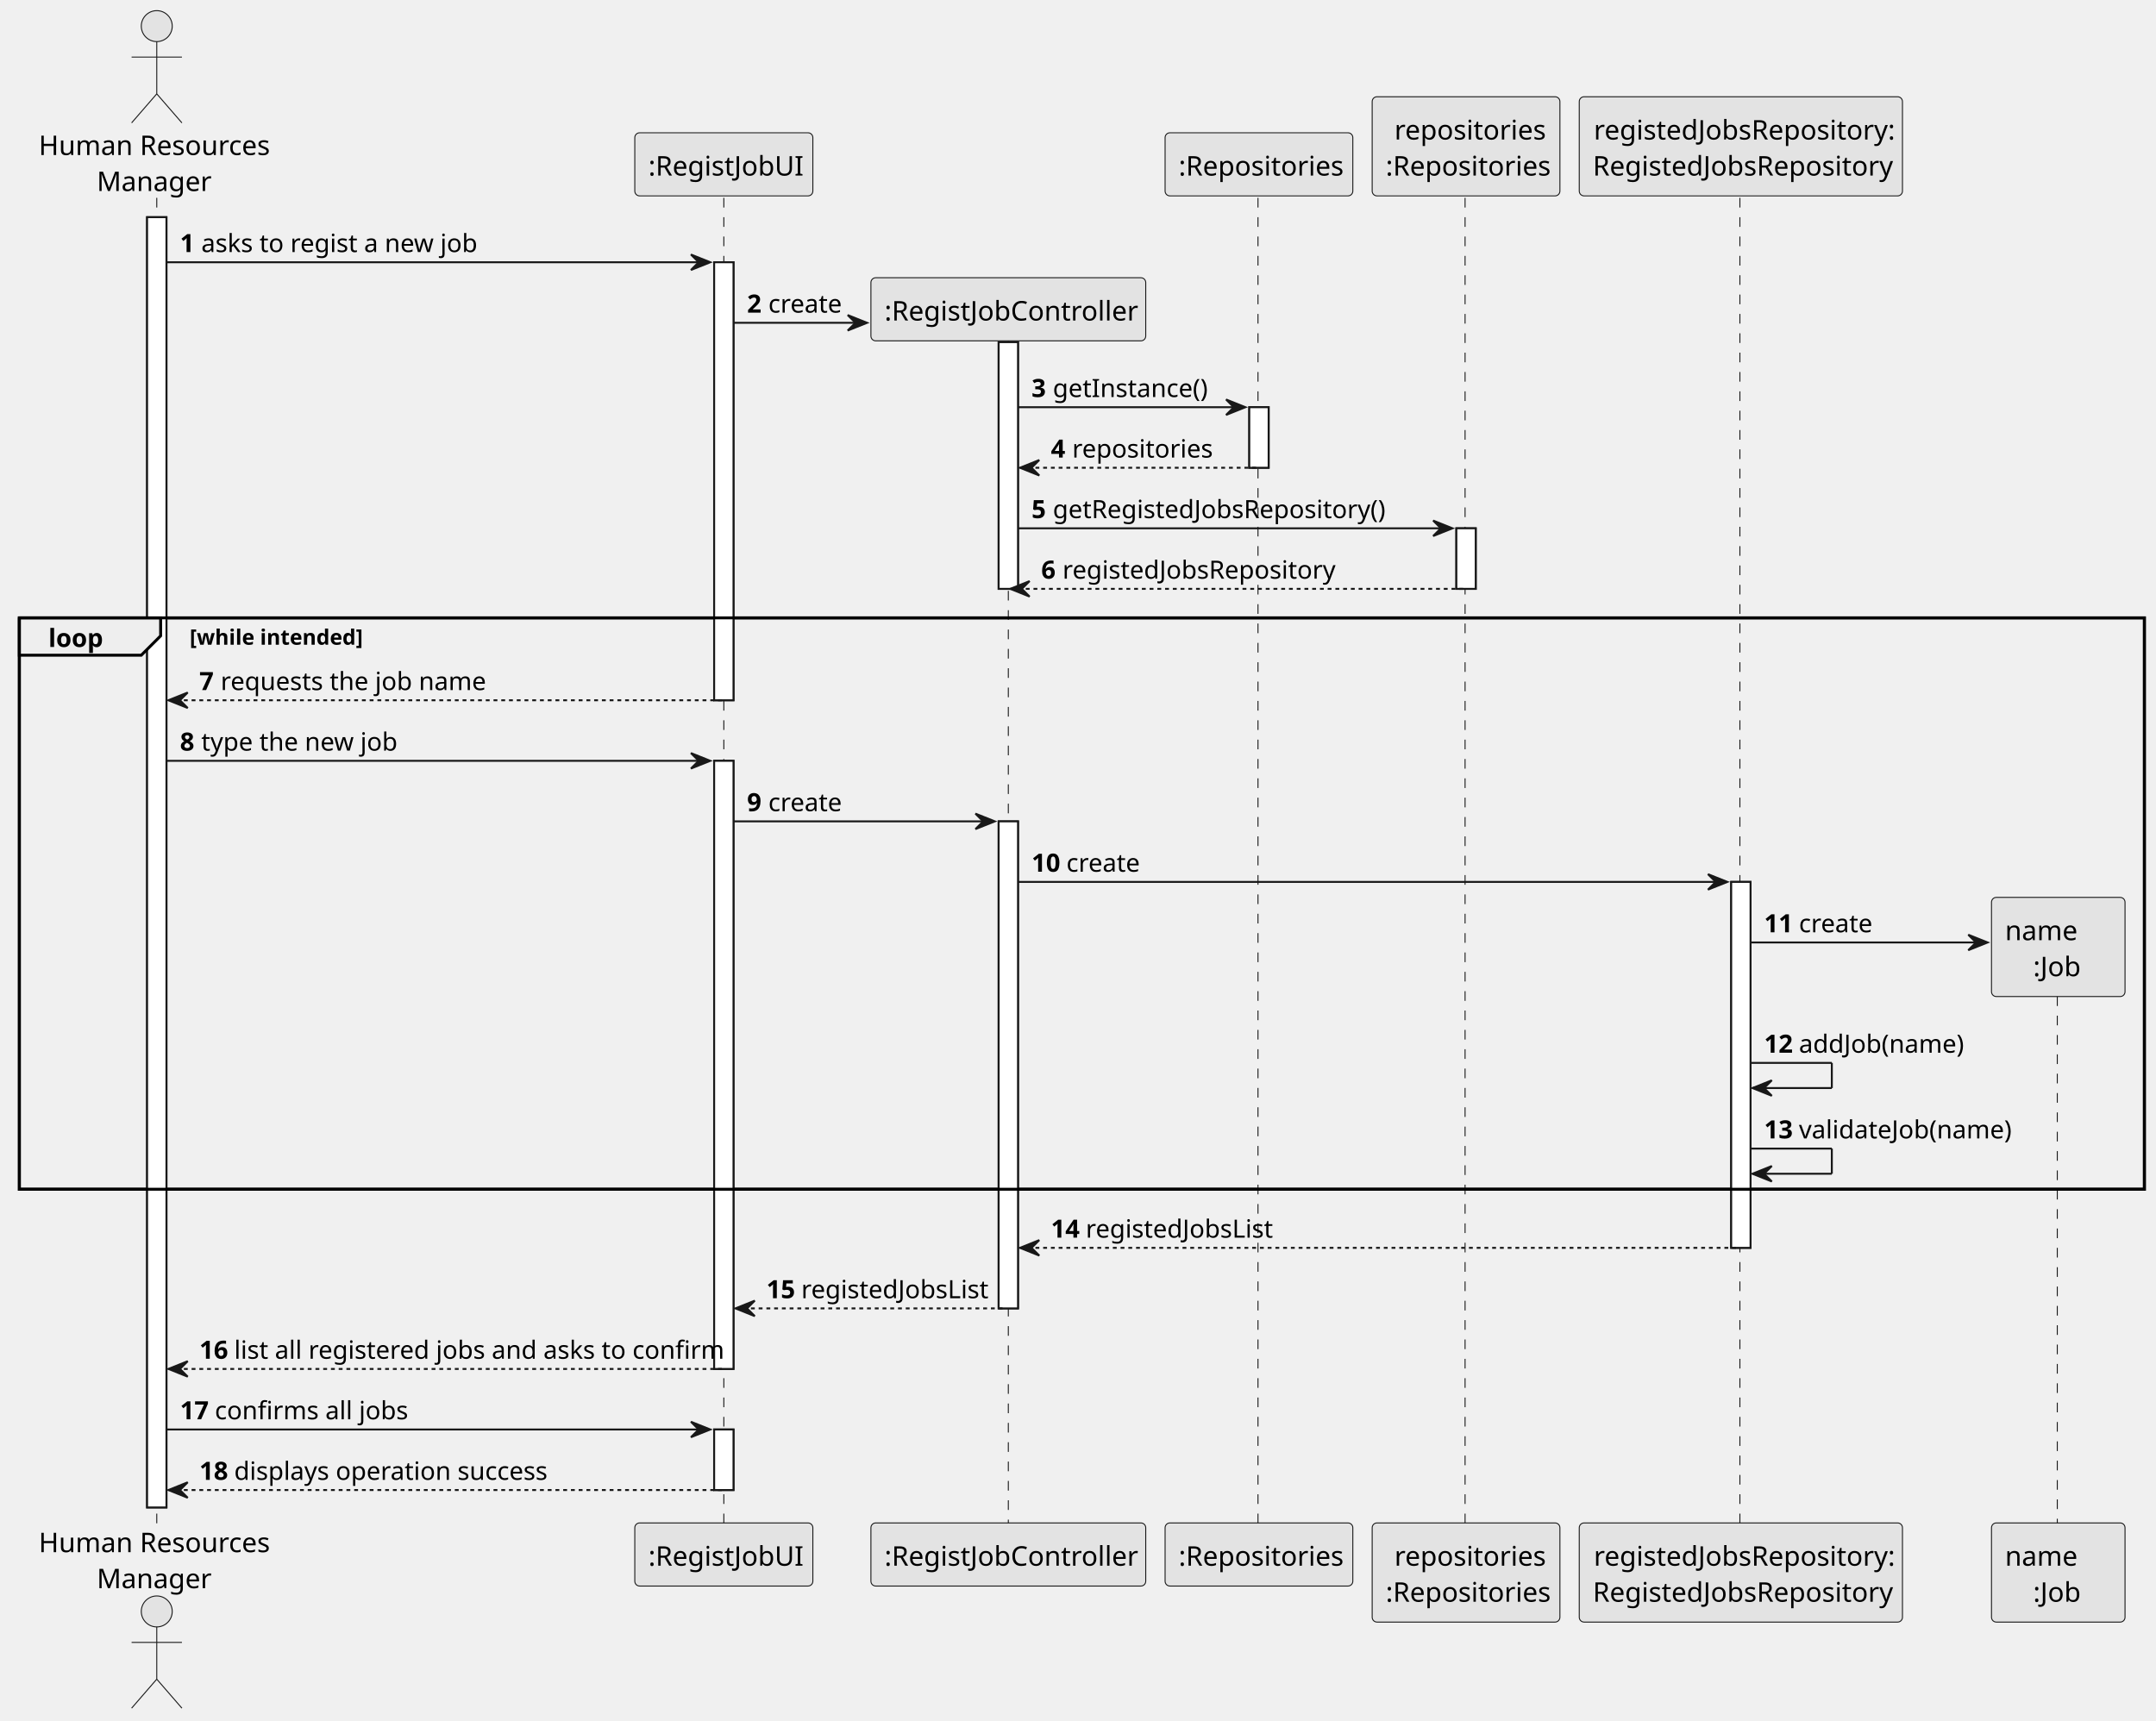
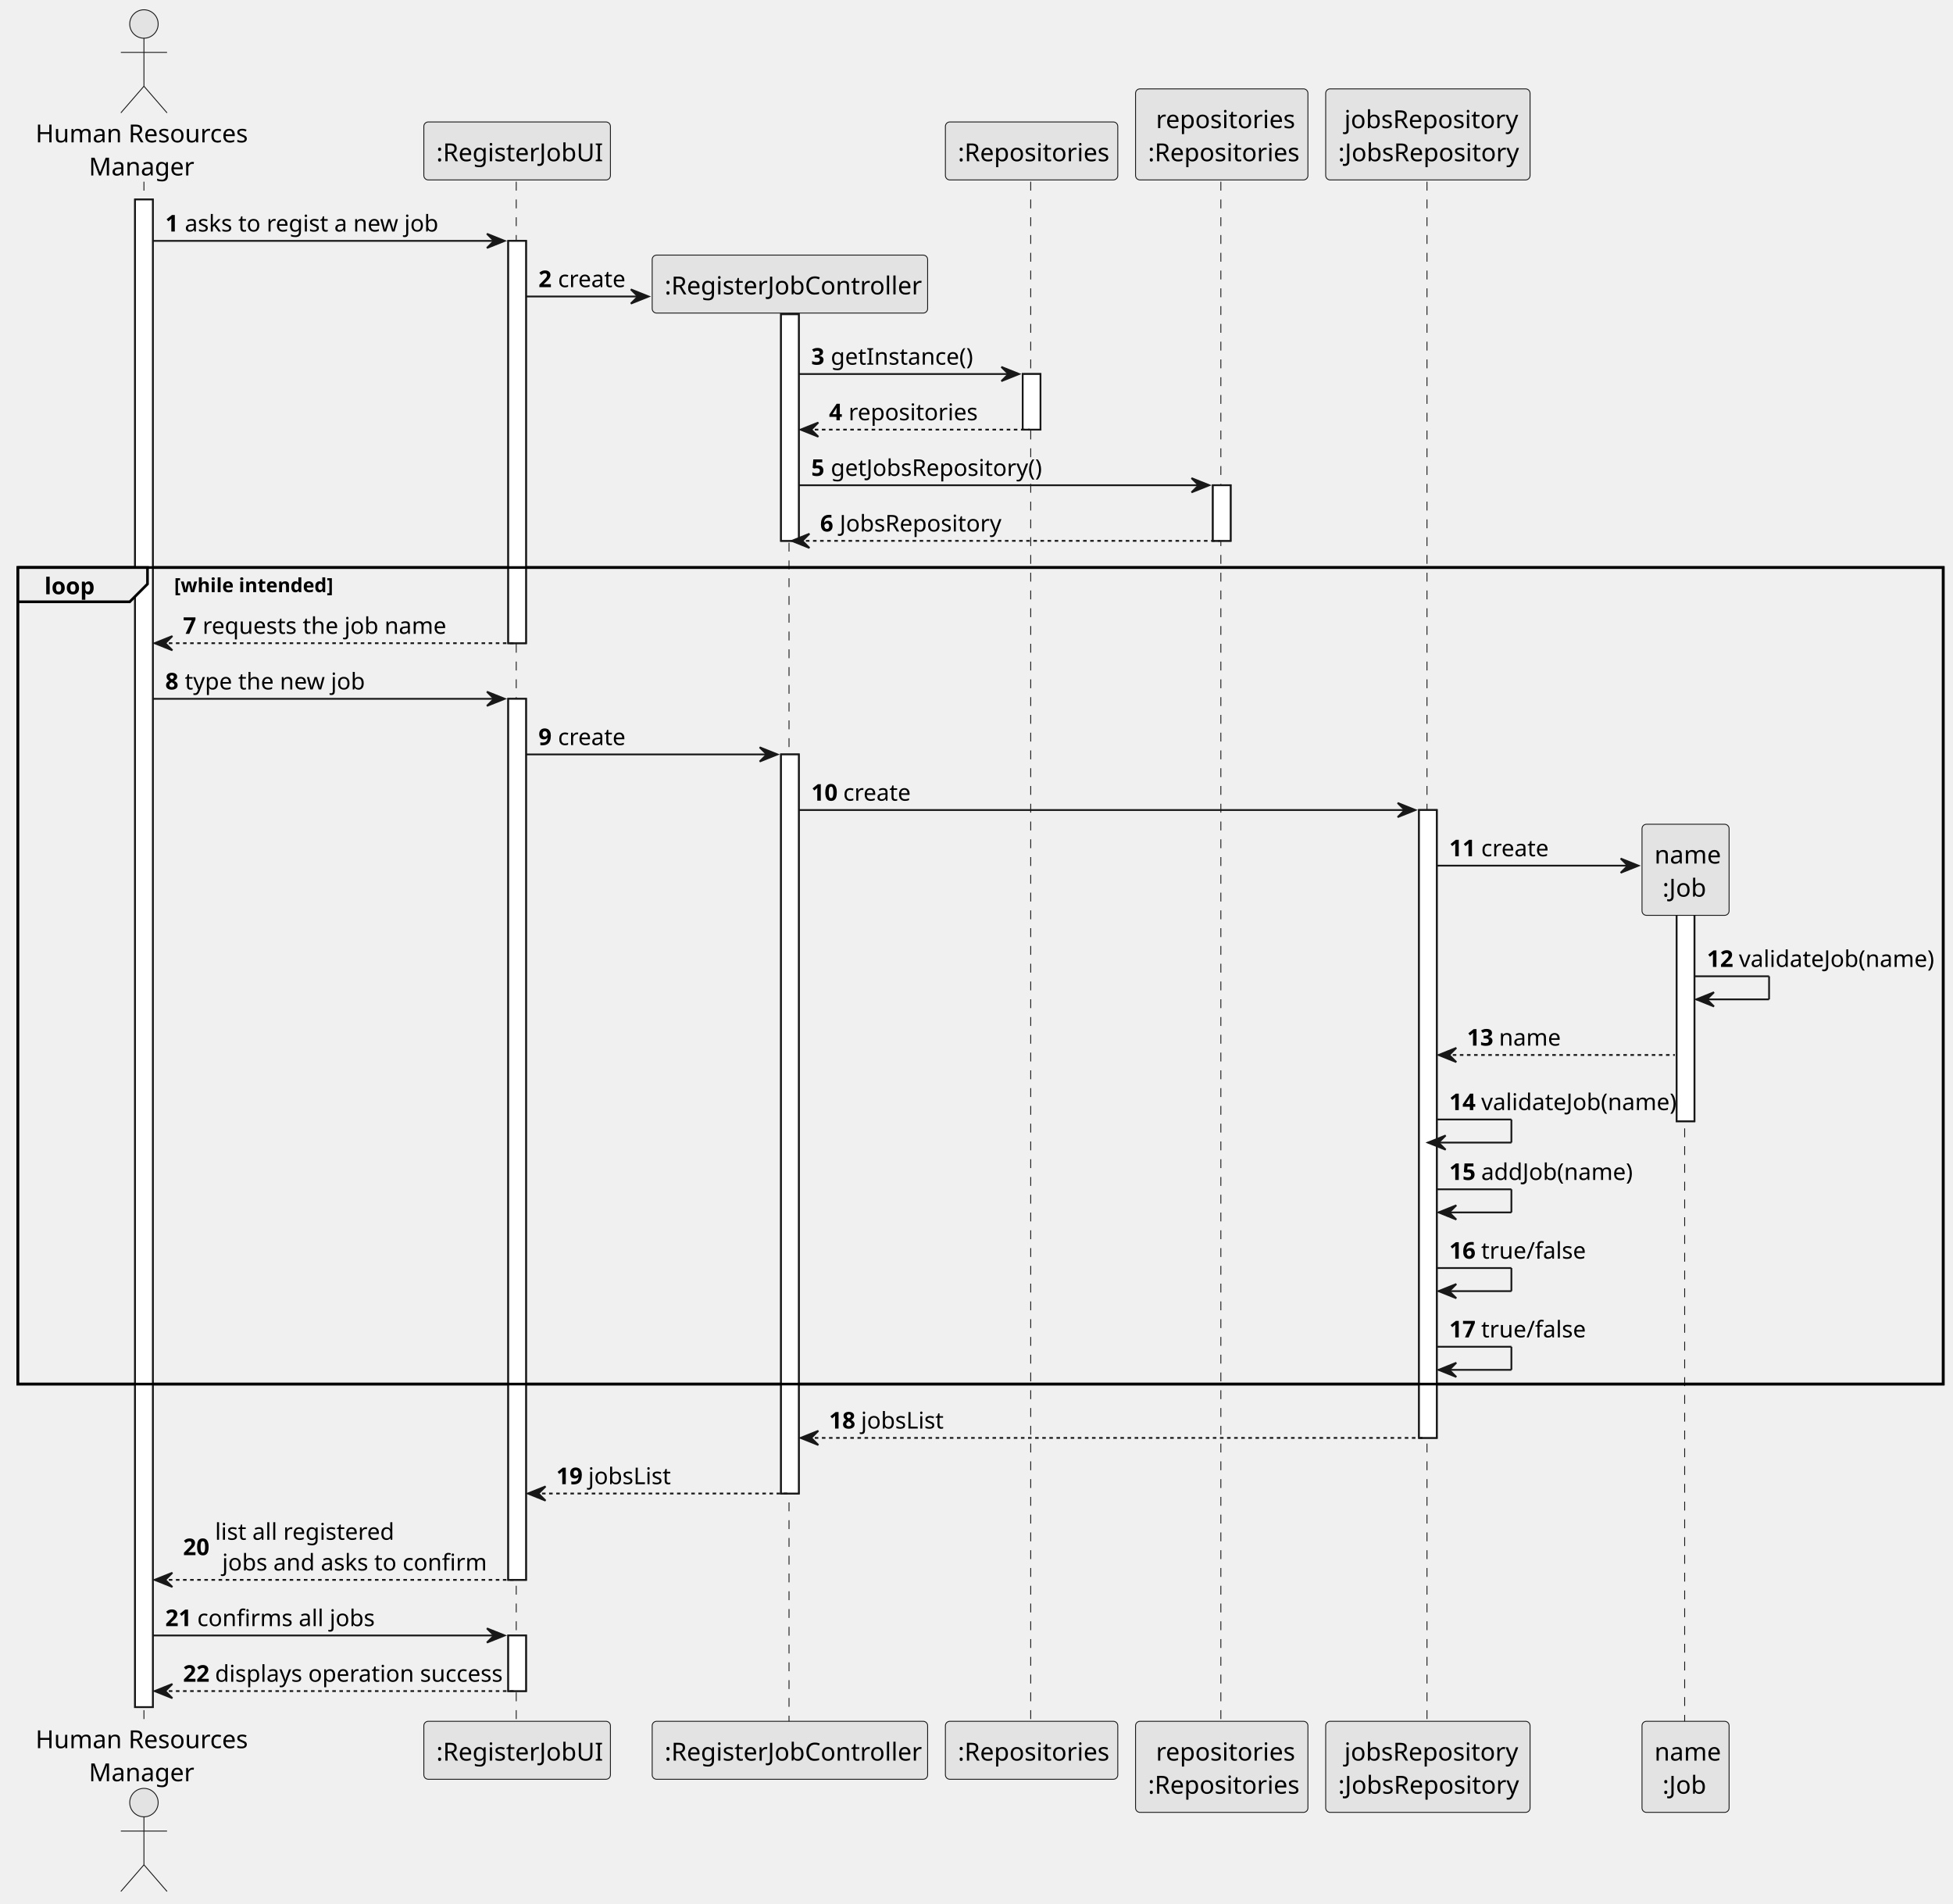
- <svg xmlns="http://www.w3.org/2000/svg" contentStyleType="text/css" height="889px" preserveAspectRatio="none" style="width:1114px;height:889px;background:#FFFFFF;" version="1.1" viewBox="0 0 1114 889" width="1114px" zoomAndPan="magnify">
+ <svg xmlns="http://www.w3.org/2000/svg" contentStyleType="text/css" height="1071px" preserveAspectRatio="none" style="width:1099px;height:1071px;background:#FFFFFF;" version="1.1" viewBox="0 0 1099 1071" width="1099px" zoomAndPan="magnify">
  <defs />
  <g>
-     <rect fill="#FFFFFF" height="666.811" style="stroke:#181818;stroke-width:1.0;" width="10" x="76" y="112.242" />
-     <rect fill="#FFFFFF" height="226.367" style="stroke:#181818;stroke-width:1.0;" width="10" x="369" y="135.533" />
-     <rect fill="#FFFFFF" height="314.279" style="stroke:#181818;stroke-width:1.0;" width="10" x="369" y="393.191" />
-     <rect fill="#FFFFFF" height="31.291" style="stroke:#181818;stroke-width:1.0;" width="10" x="369" y="738.762" />
-     <rect fill="#FFFFFF" height="127.494" style="stroke:#181818;stroke-width:1.0;" width="10" x="516" y="176.824" />
-     <rect fill="#FFFFFF" height="251.697" style="stroke:#181818;stroke-width:1.0;" width="10" x="516" y="424.482" />
-     <rect fill="#FFFFFF" height="31.291" style="stroke:#181818;stroke-width:1.0;" width="10" x="645.5" y="210.445" />
-     <rect fill="#FFFFFF" height="31.291" style="stroke:#181818;stroke-width:1.0;" width="10" x="752.5" y="273.027" />
-     <rect fill="#FFFFFF" height="189.115" style="stroke:#181818;stroke-width:1.0;" width="10" x="894.5" y="455.773" />
-     <rect fill="none" height="295.279" style="stroke:#000000;stroke-width:1.5;" width="1098" x="10" y="319.318" />
-     <line style="stroke:#181818;stroke-width:0.5;stroke-dasharray:5.0,5.0;" x1="81" x2="81" y1="102.242" y2="788.053" />
-     <line style="stroke:#181818;stroke-width:0.5;stroke-dasharray:5.0,5.0;" x1="374" x2="374" y1="102.242" y2="788.053" />
-     <line style="stroke:#181818;stroke-width:0.5;stroke-dasharray:5.0,5.0;" x1="521" x2="521" y1="175.344" y2="788.053" />
-     <line style="stroke:#181818;stroke-width:0.5;stroke-dasharray:5.0,5.0;" x1="650" x2="650" y1="102.242" y2="788.053" />
-     <line style="stroke:#181818;stroke-width:0.5;stroke-dasharray:5.0,5.0;" x1="757" x2="757" y1="102.242" y2="788.053" />
-     <line style="stroke:#181818;stroke-width:0.5;stroke-dasharray:5.0,5.0;" x1="899" x2="899" y1="102.242" y2="788.053" />
-     <line style="stroke:#181818;stroke-width:0.5;stroke-dasharray:5.0,5.0;" x1="1063" x2="1063" y1="504.894" y2="788.053" />
+     <rect fill="#FFFFFF" height="848.266" style="stroke:#181818;stroke-width:1.0;" width="10" x="76" y="112.242" />
+     <rect fill="#FFFFFF" height="226.367" style="stroke:#181818;stroke-width:1.0;" width="10" x="286" y="135.533" />
+     <rect fill="#FFFFFF" height="495.734" style="stroke:#181818;stroke-width:1.0;" width="10" x="286" y="393.191" />
+     <rect fill="#FFFFFF" height="31.291" style="stroke:#181818;stroke-width:1.0;" width="10" x="286" y="920.217" />
+     <rect fill="#FFFFFF" height="127.494" style="stroke:#181818;stroke-width:1.0;" width="10" x="439.5" y="176.824" />
+     <rect fill="#FFFFFF" height="415.861" style="stroke:#181818;stroke-width:1.0;" width="10" x="439.5" y="424.482" />
+     <rect fill="#FFFFFF" height="31.291" style="stroke:#181818;stroke-width:1.0;" width="10" x="575.5" y="210.445" />
+     <rect fill="#FFFFFF" height="31.291" style="stroke:#181818;stroke-width:1.0;" width="10" x="682.5" y="273.027" />
+     <rect fill="#FFFFFF" height="353.279" style="stroke:#181818;stroke-width:1.0;" width="10" x="798.5" y="455.773" />
+     <rect fill="#FFFFFF" height="133.824" style="stroke:#181818;stroke-width:1.0;" width="10" x="943.5" y="497.065" />
+     <rect fill="none" height="459.443" style="stroke:#000000;stroke-width:1.5;" width="1083.5" x="10" y="319.318" />
+     <line style="stroke:#181818;stroke-width:0.5;stroke-dasharray:5.0,5.0;" x1="81" x2="81" y1="102.242" y2="969.508" />
+     <line style="stroke:#181818;stroke-width:0.5;stroke-dasharray:5.0,5.0;" x1="290.5" x2="290.5" y1="102.242" y2="969.508" />
+     <line style="stroke:#181818;stroke-width:0.5;stroke-dasharray:5.0,5.0;" x1="444" x2="444" y1="175.344" y2="969.508" />
+     <line style="stroke:#181818;stroke-width:0.5;stroke-dasharray:5.0,5.0;" x1="580" x2="580" y1="102.242" y2="969.508" />
+     <line style="stroke:#181818;stroke-width:0.5;stroke-dasharray:5.0,5.0;" x1="687" x2="687" y1="102.242" y2="969.508" />
+     <line style="stroke:#181818;stroke-width:0.5;stroke-dasharray:5.0,5.0;" x1="803" x2="803" y1="102.242" y2="969.508" />
+     <line style="stroke:#181818;stroke-width:0.5;stroke-dasharray:5.0,5.0;" x1="948" x2="948" y1="504.894" y2="969.508" />
    <text fill="#000000" font-family="sans-serif" font-size="14" lengthAdjust="spacing" textLength="116" x="20" y="80.107">Human Resources</text>
    <text fill="#000000" font-family="sans-serif" font-size="14" lengthAdjust="spacing" textLength="56" x="50" y="98.728">Manager</text>
    <ellipse cx="81" cy="13.5" fill="#E3E3E3" rx="8" ry="8" style="stroke:#181818;stroke-width:0.5;" />
    <path d="M81,21.5 L81,48.5 M68,29.5 L94,29.5 M81,48.5 L68,63.5 M81,48.5 L94,63.5 " fill="none" style="stroke:#181818;stroke-width:0.5;" />
-     <text fill="#000000" font-family="sans-serif" font-size="14" lengthAdjust="spacing" textLength="116" x="20" y="802.16">Human Resources</text>
-     <text fill="#000000" font-family="sans-serif" font-size="14" lengthAdjust="spacing" textLength="56" x="50" y="820.781">Manager</text>
-     <ellipse cx="81" cy="832.795" fill="#E3E3E3" rx="8" ry="8" style="stroke:#181818;stroke-width:0.5;" />
-     <path d="M81,840.795 L81,867.795 M68,848.795 L94,848.795 M81,867.795 L68,882.795 M81,867.795 L94,882.795 " fill="none" style="stroke:#181818;stroke-width:0.5;" />
-     <rect fill="#E3E3E3" height="32.621" rx="2.5" ry="2.5" style="stroke:#181818;stroke-width:0.5;" width="92" x="328" y="68.621" />
-     <text fill="#000000" font-family="sans-serif" font-size="14" lengthAdjust="spacing" textLength="78" x="335" y="90.728">:RegistJobUI</text>
-     <rect fill="#E3E3E3" height="32.621" rx="2.5" ry="2.5" style="stroke:#181818;stroke-width:0.5;" width="92" x="328" y="787.053" />
-     <text fill="#000000" font-family="sans-serif" font-size="14" lengthAdjust="spacing" textLength="78" x="335" y="809.16">:RegistJobUI</text>
-     <rect fill="#E3E3E3" height="32.621" rx="2.5" ry="2.5" style="stroke:#181818;stroke-width:0.5;" width="142" x="450" y="787.053" />
-     <text fill="#000000" font-family="sans-serif" font-size="14" lengthAdjust="spacing" textLength="128" x="457" y="809.16">:RegistJobController</text>
-     <rect fill="#E3E3E3" height="32.621" rx="2.5" ry="2.5" style="stroke:#181818;stroke-width:0.5;" width="97" x="602" y="68.621" />
-     <text fill="#000000" font-family="sans-serif" font-size="14" lengthAdjust="spacing" textLength="83" x="609" y="90.728">:Repositories</text>
-     <rect fill="#E3E3E3" height="32.621" rx="2.5" ry="2.5" style="stroke:#181818;stroke-width:0.5;" width="97" x="602" y="787.053" />
-     <text fill="#000000" font-family="sans-serif" font-size="14" lengthAdjust="spacing" textLength="83" x="609" y="809.16">:Repositories</text>
-     <rect fill="#E3E3E3" height="51.242" rx="2.5" ry="2.5" style="stroke:#181818;stroke-width:0.5;" width="97" x="709" y="50" />
-     <text fill="#000000" font-family="sans-serif" font-size="14" lengthAdjust="spacing" textLength="74" x="720.5" y="72.107">repositories</text>
-     <text fill="#000000" font-family="sans-serif" font-size="14" lengthAdjust="spacing" textLength="83" x="716" y="90.728">:Repositories</text>
-     <rect fill="#E3E3E3" height="51.242" rx="2.5" ry="2.5" style="stroke:#181818;stroke-width:0.5;" width="97" x="709" y="787.053" />
-     <text fill="#000000" font-family="sans-serif" font-size="14" lengthAdjust="spacing" textLength="74" x="720.5" y="809.16">repositories</text>
-     <text fill="#000000" font-family="sans-serif" font-size="14" lengthAdjust="spacing" textLength="83" x="716" y="827.781">:Repositories</text>
-     <rect fill="#E3E3E3" height="51.242" rx="2.5" ry="2.5" style="stroke:#181818;stroke-width:0.5;" width="167" x="816" y="50" />
-     <text fill="#000000" font-family="sans-serif" font-size="14" lengthAdjust="spacing" textLength="152" x="823.5" y="72.107">registedJobsRepository:</text>
-     <text fill="#000000" font-family="sans-serif" font-size="14" lengthAdjust="spacing" textLength="153" x="823" y="90.728">RegistedJobsRepository</text>
-     <rect fill="#E3E3E3" height="51.242" rx="2.5" ry="2.5" style="stroke:#181818;stroke-width:0.5;" width="167" x="816" y="787.053" />
-     <text fill="#000000" font-family="sans-serif" font-size="14" lengthAdjust="spacing" textLength="152" x="823.5" y="809.16">registedJobsRepository:</text>
-     <text fill="#000000" font-family="sans-serif" font-size="14" lengthAdjust="spacing" textLength="153" x="823" y="827.781">RegistedJobsRepository</text>
-     <rect fill="#E3E3E3" height="51.242" rx="2.5" ry="2.5" style="stroke:#181818;stroke-width:0.5;" width="69" x="1029" y="787.053" />
-     <text fill="#000000" font-family="sans-serif" font-size="14" lengthAdjust="spacing" textLength="55" x="1036" y="809.16">name</text>
-     <text fill="#000000" font-family="sans-serif" font-size="14" lengthAdjust="spacing" textLength="26" x="1050.5" y="827.781">:Job</text>
-     <rect fill="#FFFFFF" height="666.811" style="stroke:#181818;stroke-width:1.0;" width="10" x="76" y="112.242" />
-     <rect fill="#FFFFFF" height="226.367" style="stroke:#181818;stroke-width:1.0;" width="10" x="369" y="135.533" />
-     <rect fill="#FFFFFF" height="314.279" style="stroke:#181818;stroke-width:1.0;" width="10" x="369" y="393.191" />
-     <rect fill="#FFFFFF" height="31.291" style="stroke:#181818;stroke-width:1.0;" width="10" x="369" y="738.762" />
-     <rect fill="#FFFFFF" height="127.494" style="stroke:#181818;stroke-width:1.0;" width="10" x="516" y="176.824" />
-     <rect fill="#FFFFFF" height="251.697" style="stroke:#181818;stroke-width:1.0;" width="10" x="516" y="424.482" />
-     <rect fill="#FFFFFF" height="31.291" style="stroke:#181818;stroke-width:1.0;" width="10" x="645.5" y="210.445" />
-     <rect fill="#FFFFFF" height="31.291" style="stroke:#181818;stroke-width:1.0;" width="10" x="752.5" y="273.027" />
-     <rect fill="#FFFFFF" height="189.115" style="stroke:#181818;stroke-width:1.0;" width="10" x="894.5" y="455.773" />
-     <polygon fill="#181818" points="357,131.533,367,135.533,357,139.533,361,135.533" style="stroke:#181818;stroke-width:1.0;" />
-     <line style="stroke:#181818;stroke-width:1.0;" x1="86" x2="363" y1="135.533" y2="135.533" />
+     <text fill="#000000" font-family="sans-serif" font-size="14" lengthAdjust="spacing" textLength="116" x="20" y="983.615">Human Resources</text>
+     <text fill="#000000" font-family="sans-serif" font-size="14" lengthAdjust="spacing" textLength="56" x="50" y="1002.236">Manager</text>
+     <ellipse cx="81" cy="1014.25" fill="#E3E3E3" rx="8" ry="8" style="stroke:#181818;stroke-width:0.5;" />
+     <path d="M81,1022.25 L81,1049.25 M68,1030.25 L94,1030.25 M81,1049.25 L68,1064.25 M81,1049.25 L94,1064.25 " fill="none" style="stroke:#181818;stroke-width:0.5;" />
+     <rect fill="#E3E3E3" height="32.621" rx="2.5" ry="2.5" style="stroke:#181818;stroke-width:0.5;" width="105" x="238.5" y="68.621" />
+     <text fill="#000000" font-family="sans-serif" font-size="14" lengthAdjust="spacing" textLength="91" x="245.5" y="90.728">:RegisterJobUI</text>
+     <rect fill="#E3E3E3" height="32.621" rx="2.5" ry="2.5" style="stroke:#181818;stroke-width:0.5;" width="105" x="238.5" y="968.508" />
+     <text fill="#000000" font-family="sans-serif" font-size="14" lengthAdjust="spacing" textLength="91" x="245.5" y="990.615">:RegisterJobUI</text>
+     <rect fill="#E3E3E3" height="32.621" rx="2.5" ry="2.5" style="stroke:#181818;stroke-width:0.5;" width="155" x="367" y="968.508" />
+     <text fill="#000000" font-family="sans-serif" font-size="14" lengthAdjust="spacing" textLength="141" x="374" y="990.615">:RegisterJobController</text>
+     <rect fill="#E3E3E3" height="32.621" rx="2.5" ry="2.5" style="stroke:#181818;stroke-width:0.5;" width="97" x="532" y="68.621" />
+     <text fill="#000000" font-family="sans-serif" font-size="14" lengthAdjust="spacing" textLength="83" x="539" y="90.728">:Repositories</text>
+     <rect fill="#E3E3E3" height="32.621" rx="2.5" ry="2.5" style="stroke:#181818;stroke-width:0.5;" width="97" x="532" y="968.508" />
+     <text fill="#000000" font-family="sans-serif" font-size="14" lengthAdjust="spacing" textLength="83" x="539" y="990.615">:Repositories</text>
+     <rect fill="#E3E3E3" height="51.242" rx="2.5" ry="2.5" style="stroke:#181818;stroke-width:0.5;" width="97" x="639" y="50" />
+     <text fill="#000000" font-family="sans-serif" font-size="14" lengthAdjust="spacing" textLength="74" x="650.5" y="72.107">repositories</text>
+     <text fill="#000000" font-family="sans-serif" font-size="14" lengthAdjust="spacing" textLength="83" x="646" y="90.728">:Repositories</text>
+     <rect fill="#E3E3E3" height="51.242" rx="2.5" ry="2.5" style="stroke:#181818;stroke-width:0.5;" width="97" x="639" y="968.508" />
+     <text fill="#000000" font-family="sans-serif" font-size="14" lengthAdjust="spacing" textLength="74" x="650.5" y="990.615">repositories</text>
+     <text fill="#000000" font-family="sans-serif" font-size="14" lengthAdjust="spacing" textLength="83" x="646" y="1009.236">:Repositories</text>
+     <rect fill="#E3E3E3" height="51.242" rx="2.5" ry="2.5" style="stroke:#181818;stroke-width:0.5;" width="115" x="746" y="50" />
+     <text fill="#000000" font-family="sans-serif" font-size="14" lengthAdjust="spacing" textLength="94" x="756.5" y="72.107">jobsRepository</text>
+     <text fill="#000000" font-family="sans-serif" font-size="14" lengthAdjust="spacing" textLength="101" x="753" y="90.728">:JobsRepository</text>
+     <rect fill="#E3E3E3" height="51.242" rx="2.5" ry="2.5" style="stroke:#181818;stroke-width:0.5;" width="115" x="746" y="968.508" />
+     <text fill="#000000" font-family="sans-serif" font-size="14" lengthAdjust="spacing" textLength="94" x="756.5" y="990.615">jobsRepository</text>
+     <text fill="#000000" font-family="sans-serif" font-size="14" lengthAdjust="spacing" textLength="101" x="753" y="1009.236">:JobsRepository</text>
+     <rect fill="#E3E3E3" height="51.242" rx="2.5" ry="2.5" style="stroke:#181818;stroke-width:0.5;" width="49" x="924" y="968.508" />
+     <text fill="#000000" font-family="sans-serif" font-size="14" lengthAdjust="spacing" textLength="35" x="931" y="990.615">name</text>
+     <text fill="#000000" font-family="sans-serif" font-size="14" lengthAdjust="spacing" textLength="26" x="935.5" y="1009.236">:Job</text>
+     <rect fill="#FFFFFF" height="848.266" style="stroke:#181818;stroke-width:1.0;" width="10" x="76" y="112.242" />
+     <rect fill="#FFFFFF" height="226.367" style="stroke:#181818;stroke-width:1.0;" width="10" x="286" y="135.533" />
+     <rect fill="#FFFFFF" height="495.734" style="stroke:#181818;stroke-width:1.0;" width="10" x="286" y="393.191" />
+     <rect fill="#FFFFFF" height="31.291" style="stroke:#181818;stroke-width:1.0;" width="10" x="286" y="920.217" />
+     <rect fill="#FFFFFF" height="127.494" style="stroke:#181818;stroke-width:1.0;" width="10" x="439.5" y="176.824" />
+     <rect fill="#FFFFFF" height="415.861" style="stroke:#181818;stroke-width:1.0;" width="10" x="439.5" y="424.482" />
+     <rect fill="#FFFFFF" height="31.291" style="stroke:#181818;stroke-width:1.0;" width="10" x="575.5" y="210.445" />
+     <rect fill="#FFFFFF" height="31.291" style="stroke:#181818;stroke-width:1.0;" width="10" x="682.5" y="273.027" />
+     <rect fill="#FFFFFF" height="353.279" style="stroke:#181818;stroke-width:1.0;" width="10" x="798.5" y="455.773" />
+     <rect fill="#FFFFFF" height="133.824" style="stroke:#181818;stroke-width:1.0;" width="10" x="943.5" y="497.065" />
+     <polygon fill="#181818" points="274,131.533,284,135.533,274,139.533,278,135.533" style="stroke:#181818;stroke-width:1.0;" />
+     <line style="stroke:#181818;stroke-width:1.0;" x1="86" x2="280" y1="135.533" y2="135.533" />
    <text fill="#000000" font-family="sans-serif" font-size="13" font-weight="bold" lengthAdjust="spacing" textLength="7" x="93" y="130.27">1</text>
    <text fill="#000000" font-family="sans-serif" font-size="13" lengthAdjust="spacing" textLength="138" x="104" y="130.27">asks to regist a new job</text>
-     <polygon fill="#181818" points="438,162.824,448,166.824,438,170.824,442,166.824" style="stroke:#181818;stroke-width:1.0;" />
-     <line style="stroke:#181818;stroke-width:1.0;" x1="379" x2="444" y1="166.824" y2="166.824" />
-     <text fill="#000000" font-family="sans-serif" font-size="13" font-weight="bold" lengthAdjust="spacing" textLength="7" x="386" y="161.561">2</text>
-     <text fill="#000000" font-family="sans-serif" font-size="13" lengthAdjust="spacing" textLength="36" x="397" y="161.561">create</text>
-     <rect fill="#E3E3E3" height="32.621" rx="2.5" ry="2.5" style="stroke:#181818;stroke-width:0.5;" width="142" x="450" y="143.533" />
-     <text fill="#000000" font-family="sans-serif" font-size="14" lengthAdjust="spacing" textLength="128" x="457" y="165.641">:RegistJobController</text>
-     <polygon fill="#181818" points="633.5,206.445,643.5,210.445,633.5,214.445,637.5,210.445" style="stroke:#181818;stroke-width:1.0;" />
-     <line style="stroke:#181818;stroke-width:1.0;" x1="526" x2="639.5" y1="210.445" y2="210.445" />
-     <text fill="#000000" font-family="sans-serif" font-size="13" font-weight="bold" lengthAdjust="spacing" textLength="7" x="533" y="205.183">3</text>
-     <text fill="#000000" font-family="sans-serif" font-size="13" lengthAdjust="spacing" textLength="75" x="544" y="205.183">getInstance()</text>
-     <polygon fill="#181818" points="537,237.736,527,241.736,537,245.736,533,241.736" style="stroke:#181818;stroke-width:1.0;" />
-     <line style="stroke:#181818;stroke-width:1.0;stroke-dasharray:2.0,2.0;" x1="531" x2="649.5" y1="241.736" y2="241.736" />
-     <text fill="#000000" font-family="sans-serif" font-size="13" font-weight="bold" lengthAdjust="spacing" textLength="7" x="543" y="236.474">4</text>
-     <text fill="#000000" font-family="sans-serif" font-size="13" lengthAdjust="spacing" textLength="67" x="554" y="236.474">repositories</text>
-     <polygon fill="#181818" points="740.5,269.027,750.5,273.027,740.5,277.027,744.5,273.027" style="stroke:#181818;stroke-width:1.0;" />
-     <line style="stroke:#181818;stroke-width:1.0;" x1="526" x2="746.5" y1="273.027" y2="273.027" />
-     <text fill="#000000" font-family="sans-serif" font-size="13" font-weight="bold" lengthAdjust="spacing" textLength="7" x="533" y="267.765">5</text>
-     <text fill="#000000" font-family="sans-serif" font-size="13" lengthAdjust="spacing" textLength="166" x="544" y="267.765">getRegistedJobsRepository()</text>
-     <polygon fill="#181818" points="532,300.318,522,304.318,532,308.318,528,304.318" style="stroke:#181818;stroke-width:1.0;" />
-     <line style="stroke:#181818;stroke-width:1.0;stroke-dasharray:2.0,2.0;" x1="526" x2="756.5" y1="304.318" y2="304.318" />
-     <text fill="#000000" font-family="sans-serif" font-size="13" font-weight="bold" lengthAdjust="spacing" textLength="7" x="538" y="299.056">6</text>
-     <text fill="#000000" font-family="sans-serif" font-size="13" lengthAdjust="spacing" textLength="135" x="549" y="299.056">registedJobsRepository</text>
+     <polygon fill="#181818" points="355,162.824,365,166.824,355,170.824,359,166.824" style="stroke:#181818;stroke-width:1.0;" />
+     <line style="stroke:#181818;stroke-width:1.0;" x1="296" x2="361" y1="166.824" y2="166.824" />
+     <text fill="#000000" font-family="sans-serif" font-size="13" font-weight="bold" lengthAdjust="spacing" textLength="7" x="303" y="161.561">2</text>
+     <text fill="#000000" font-family="sans-serif" font-size="13" lengthAdjust="spacing" textLength="36" x="314" y="161.561">create</text>
+     <rect fill="#E3E3E3" height="32.621" rx="2.5" ry="2.5" style="stroke:#181818;stroke-width:0.5;" width="155" x="367" y="143.533" />
+     <text fill="#000000" font-family="sans-serif" font-size="14" lengthAdjust="spacing" textLength="141" x="374" y="165.641">:RegisterJobController</text>
+     <polygon fill="#181818" points="563.5,206.445,573.5,210.445,563.5,214.445,567.5,210.445" style="stroke:#181818;stroke-width:1.0;" />
+     <line style="stroke:#181818;stroke-width:1.0;" x1="449.5" x2="569.5" y1="210.445" y2="210.445" />
+     <text fill="#000000" font-family="sans-serif" font-size="13" font-weight="bold" lengthAdjust="spacing" textLength="7" x="456.5" y="205.183">3</text>
+     <text fill="#000000" font-family="sans-serif" font-size="13" lengthAdjust="spacing" textLength="75" x="467.5" y="205.183">getInstance()</text>
+     <polygon fill="#181818" points="460.5,237.736,450.5,241.736,460.5,245.736,456.5,241.736" style="stroke:#181818;stroke-width:1.0;" />
+     <line style="stroke:#181818;stroke-width:1.0;stroke-dasharray:2.0,2.0;" x1="454.5" x2="579.5" y1="241.736" y2="241.736" />
+     <text fill="#000000" font-family="sans-serif" font-size="13" font-weight="bold" lengthAdjust="spacing" textLength="7" x="466.5" y="236.474">4</text>
+     <text fill="#000000" font-family="sans-serif" font-size="13" lengthAdjust="spacing" textLength="67" x="477.5" y="236.474">repositories</text>
+     <polygon fill="#181818" points="670.5,269.027,680.5,273.027,670.5,277.027,674.5,273.027" style="stroke:#181818;stroke-width:1.0;" />
+     <line style="stroke:#181818;stroke-width:1.0;" x1="449.5" x2="676.5" y1="273.027" y2="273.027" />
+     <text fill="#000000" font-family="sans-serif" font-size="13" font-weight="bold" lengthAdjust="spacing" textLength="7" x="456.5" y="267.765">5</text>
+     <text fill="#000000" font-family="sans-serif" font-size="13" lengthAdjust="spacing" textLength="115" x="467.5" y="267.765">getJobsRepository()</text>
+     <polygon fill="#181818" points="455.5,300.318,445.5,304.318,455.5,308.318,451.5,304.318" style="stroke:#181818;stroke-width:1.0;" />
+     <line style="stroke:#181818;stroke-width:1.0;stroke-dasharray:2.0,2.0;" x1="449.5" x2="686.5" y1="304.318" y2="304.318" />
+     <text fill="#000000" font-family="sans-serif" font-size="13" font-weight="bold" lengthAdjust="spacing" textLength="7" x="461.5" y="299.056">6</text>
+     <text fill="#000000" font-family="sans-serif" font-size="13" lengthAdjust="spacing" textLength="89" x="472.5" y="299.056">JobsRepository</text>
    <path d="M10,319.318 L83,319.318 L83,328.609 L73,338.609 L10,338.609 L10,319.318 " fill="#EEEEEE" style="stroke:#000000;stroke-width:1.5;" />
-     <rect fill="none" height="295.279" style="stroke:#000000;stroke-width:1.5;" width="1098" x="10" y="319.318" />
+     <rect fill="none" height="459.443" style="stroke:#000000;stroke-width:1.5;" width="1083.5" x="10" y="319.318" />
    <text fill="#000000" font-family="sans-serif" font-size="13" font-weight="bold" lengthAdjust="spacing" textLength="28" x="25" y="334.347">loop</text>
    <text fill="#000000" font-family="sans-serif" font-size="11" font-weight="bold" lengthAdjust="spacing" textLength="90" x="98" y="333.188">[while intended]</text>
    <polygon fill="#181818" points="97,357.9,87,361.9,97,365.9,93,361.9" style="stroke:#181818;stroke-width:1.0;" />
-     <line style="stroke:#181818;stroke-width:1.0;stroke-dasharray:2.0,2.0;" x1="91" x2="373" y1="361.9" y2="361.9" />
+     <line style="stroke:#181818;stroke-width:1.0;stroke-dasharray:2.0,2.0;" x1="91" x2="290" y1="361.9" y2="361.9" />
    <text fill="#000000" font-family="sans-serif" font-size="13" font-weight="bold" lengthAdjust="spacing" textLength="7" x="103" y="356.638">7</text>
    <text fill="#000000" font-family="sans-serif" font-size="13" lengthAdjust="spacing" textLength="129" x="114" y="356.638">requests the job name</text>
-     <polygon fill="#181818" points="357,389.191,367,393.191,357,397.191,361,393.191" style="stroke:#181818;stroke-width:1.0;" />
-     <line style="stroke:#181818;stroke-width:1.0;" x1="86" x2="363" y1="393.191" y2="393.191" />
+     <polygon fill="#181818" points="274,389.191,284,393.191,274,397.191,278,393.191" style="stroke:#181818;stroke-width:1.0;" />
+     <line style="stroke:#181818;stroke-width:1.0;" x1="86" x2="280" y1="393.191" y2="393.191" />
    <text fill="#000000" font-family="sans-serif" font-size="13" font-weight="bold" lengthAdjust="spacing" textLength="7" x="93" y="387.929">8</text>
    <text fill="#000000" font-family="sans-serif" font-size="13" lengthAdjust="spacing" textLength="95" x="104" y="387.929">type the new job</text>
-     <polygon fill="#181818" points="504,420.482,514,424.482,504,428.482,508,424.482" style="stroke:#181818;stroke-width:1.0;" />
-     <line style="stroke:#181818;stroke-width:1.0;" x1="379" x2="510" y1="424.482" y2="424.482" />
-     <text fill="#000000" font-family="sans-serif" font-size="13" font-weight="bold" lengthAdjust="spacing" textLength="7" x="386" y="419.22">9</text>
-     <text fill="#000000" font-family="sans-serif" font-size="13" lengthAdjust="spacing" textLength="36" x="397" y="419.22">create</text>
-     <polygon fill="#181818" points="882.5,451.773,892.5,455.773,882.5,459.773,886.5,455.773" style="stroke:#181818;stroke-width:1.0;" />
-     <line style="stroke:#181818;stroke-width:1.0;" x1="526" x2="888.5" y1="455.773" y2="455.773" />
-     <text fill="#000000" font-family="sans-serif" font-size="13" font-weight="bold" lengthAdjust="spacing" textLength="14" x="533" y="450.511">10</text>
-     <text fill="#000000" font-family="sans-serif" font-size="13" lengthAdjust="spacing" textLength="36" x="551" y="450.511">create</text>
-     <polygon fill="#181818" points="1017,483.065,1027,487.065,1017,491.065,1021,487.065" style="stroke:#181818;stroke-width:1.0;" />
-     <line style="stroke:#181818;stroke-width:1.0;" x1="904.5" x2="1023" y1="487.065" y2="487.065" />
-     <text fill="#000000" font-family="sans-serif" font-size="13" font-weight="bold" lengthAdjust="spacing" textLength="14" x="911.5" y="481.802">11</text>
-     <text fill="#000000" font-family="sans-serif" font-size="13" lengthAdjust="spacing" textLength="36" x="929.5" y="481.802">create</text>
-     <rect fill="#E3E3E3" height="51.242" rx="2.5" ry="2.5" style="stroke:#181818;stroke-width:0.5;" width="69" x="1029" y="463.773" />
-     <text fill="#000000" font-family="sans-serif" font-size="14" lengthAdjust="spacing" textLength="55" x="1036" y="485.881">name</text>
-     <text fill="#000000" font-family="sans-serif" font-size="14" lengthAdjust="spacing" textLength="26" x="1050.5" y="504.502">:Job</text>
-     <line style="stroke:#181818;stroke-width:1.0;" x1="904.5" x2="946.5" y1="549.307" y2="549.307" />
-     <line style="stroke:#181818;stroke-width:1.0;" x1="946.5" x2="946.5" y1="549.307" y2="562.307" />
-     <line style="stroke:#181818;stroke-width:1.0;" x1="905.5" x2="946.5" y1="562.307" y2="562.307" />
-     <polygon fill="#181818" points="915.5,558.307,905.5,562.307,915.5,566.307,911.5,562.307" style="stroke:#181818;stroke-width:1.0;" />
-     <text fill="#000000" font-family="sans-serif" font-size="13" font-weight="bold" lengthAdjust="spacing" textLength="14" x="911.5" y="544.044">12</text>
-     <text fill="#000000" font-family="sans-serif" font-size="13" lengthAdjust="spacing" textLength="100" x="929.5" y="544.044">addJob(name)</text>
-     <line style="stroke:#181818;stroke-width:1.0;" x1="904.5" x2="946.5" y1="593.598" y2="593.598" />
-     <line style="stroke:#181818;stroke-width:1.0;" x1="946.5" x2="946.5" y1="593.598" y2="606.598" />
-     <line style="stroke:#181818;stroke-width:1.0;" x1="905.5" x2="946.5" y1="606.598" y2="606.598" />
-     <polygon fill="#181818" points="915.5,602.598,905.5,606.598,915.5,610.598,911.5,606.598" style="stroke:#181818;stroke-width:1.0;" />
-     <text fill="#000000" font-family="sans-serif" font-size="13" font-weight="bold" lengthAdjust="spacing" textLength="14" x="911.5" y="588.335">13</text>
-     <text fill="#000000" font-family="sans-serif" font-size="13" lengthAdjust="spacing" textLength="122" x="929.5" y="588.335">validateJob(name)</text>
-     <polygon fill="#181818" points="537,640.889,527,644.889,537,648.889,533,644.889" style="stroke:#181818;stroke-width:1.0;" />
-     <line style="stroke:#181818;stroke-width:1.0;stroke-dasharray:2.0,2.0;" x1="531" x2="898.5" y1="644.889" y2="644.889" />
-     <text fill="#000000" font-family="sans-serif" font-size="13" font-weight="bold" lengthAdjust="spacing" textLength="14" x="543" y="639.626">14</text>
-     <text fill="#000000" font-family="sans-serif" font-size="13" lengthAdjust="spacing" textLength="94" x="561" y="639.626">registedJobsList</text>
-     <polygon fill="#181818" points="390,672.18,380,676.18,390,680.18,386,676.18" style="stroke:#181818;stroke-width:1.0;" />
-     <line style="stroke:#181818;stroke-width:1.0;stroke-dasharray:2.0,2.0;" x1="384" x2="520" y1="676.18" y2="676.18" />
-     <text fill="#000000" font-family="sans-serif" font-size="13" font-weight="bold" lengthAdjust="spacing" textLength="14" x="396" y="670.917">15</text>
-     <text fill="#000000" font-family="sans-serif" font-size="13" lengthAdjust="spacing" textLength="94" x="414" y="670.917">registedJobsList</text>
-     <polygon fill="#181818" points="97,703.471,87,707.471,97,711.471,93,707.471" style="stroke:#181818;stroke-width:1.0;" />
-     <line style="stroke:#181818;stroke-width:1.0;stroke-dasharray:2.0,2.0;" x1="91" x2="373" y1="707.471" y2="707.471" />
-     <text fill="#000000" font-family="sans-serif" font-size="13" font-weight="bold" lengthAdjust="spacing" textLength="14" x="103" y="702.208">16</text>
-     <text fill="#000000" font-family="sans-serif" font-size="13" lengthAdjust="spacing" textLength="241" x="121" y="702.208">list all registered jobs and asks to confirm</text>
-     <polygon fill="#181818" points="357,734.762,367,738.762,357,742.762,361,738.762" style="stroke:#181818;stroke-width:1.0;" />
-     <line style="stroke:#181818;stroke-width:1.0;" x1="86" x2="363" y1="738.762" y2="738.762" />
-     <text fill="#000000" font-family="sans-serif" font-size="13" font-weight="bold" lengthAdjust="spacing" textLength="14" x="93" y="733.499">17</text>
-     <text fill="#000000" font-family="sans-serif" font-size="13" lengthAdjust="spacing" textLength="94" x="111" y="733.499">confirms all jobs</text>
-     <polygon fill="#181818" points="97,766.053,87,770.053,97,774.053,93,770.053" style="stroke:#181818;stroke-width:1.0;" />
-     <line style="stroke:#181818;stroke-width:1.0;stroke-dasharray:2.0,2.0;" x1="91" x2="373" y1="770.053" y2="770.053" />
-     <text fill="#000000" font-family="sans-serif" font-size="13" font-weight="bold" lengthAdjust="spacing" textLength="14" x="103" y="764.79">18</text>
-     <text fill="#000000" font-family="sans-serif" font-size="13" lengthAdjust="spacing" textLength="158" x="121" y="764.79">displays operation success</text>
+     <polygon fill="#181818" points="427.5,420.482,437.5,424.482,427.5,428.482,431.5,424.482" style="stroke:#181818;stroke-width:1.0;" />
+     <line style="stroke:#181818;stroke-width:1.0;" x1="296" x2="433.5" y1="424.482" y2="424.482" />
+     <text fill="#000000" font-family="sans-serif" font-size="13" font-weight="bold" lengthAdjust="spacing" textLength="7" x="303" y="419.22">9</text>
+     <text fill="#000000" font-family="sans-serif" font-size="13" lengthAdjust="spacing" textLength="36" x="314" y="419.22">create</text>
+     <polygon fill="#181818" points="786.5,451.773,796.5,455.773,786.5,459.773,790.5,455.773" style="stroke:#181818;stroke-width:1.0;" />
+     <line style="stroke:#181818;stroke-width:1.0;" x1="449.5" x2="792.5" y1="455.773" y2="455.773" />
+     <text fill="#000000" font-family="sans-serif" font-size="13" font-weight="bold" lengthAdjust="spacing" textLength="14" x="456.5" y="450.511">10</text>
+     <text fill="#000000" font-family="sans-serif" font-size="13" lengthAdjust="spacing" textLength="36" x="474.5" y="450.511">create</text>
+     <polygon fill="#181818" points="912,483.065,922,487.065,912,491.065,916,487.065" style="stroke:#181818;stroke-width:1.0;" />
+     <line style="stroke:#181818;stroke-width:1.0;" x1="808.5" x2="918" y1="487.065" y2="487.065" />
+     <text fill="#000000" font-family="sans-serif" font-size="13" font-weight="bold" lengthAdjust="spacing" textLength="14" x="815.5" y="481.802">11</text>
+     <text fill="#000000" font-family="sans-serif" font-size="13" lengthAdjust="spacing" textLength="36" x="833.5" y="481.802">create</text>
+     <rect fill="#E3E3E3" height="51.242" rx="2.5" ry="2.5" style="stroke:#181818;stroke-width:0.5;" width="49" x="924" y="463.773" />
+     <text fill="#000000" font-family="sans-serif" font-size="14" lengthAdjust="spacing" textLength="35" x="931" y="485.881">name</text>
+     <text fill="#000000" font-family="sans-serif" font-size="14" lengthAdjust="spacing" textLength="26" x="935.5" y="504.502">:Job</text>
+     <line style="stroke:#181818;stroke-width:1.0;" x1="953.5" x2="995.5" y1="549.307" y2="549.307" />
+     <line style="stroke:#181818;stroke-width:1.0;" x1="995.5" x2="995.5" y1="549.307" y2="562.307" />
+     <line style="stroke:#181818;stroke-width:1.0;" x1="954.5" x2="995.5" y1="562.307" y2="562.307" />
+     <polygon fill="#181818" points="964.5,558.307,954.5,562.307,964.5,566.307,960.5,562.307" style="stroke:#181818;stroke-width:1.0;" />
+     <text fill="#000000" font-family="sans-serif" font-size="13" font-weight="bold" lengthAdjust="spacing" textLength="14" x="960.5" y="544.044">12</text>
+     <text fill="#000000" font-family="sans-serif" font-size="13" lengthAdjust="spacing" textLength="103" x="978.5" y="544.044">validateJob(name)</text>
+     <polygon fill="#181818" points="819.5,589.598,809.5,593.598,819.5,597.598,815.5,593.598" style="stroke:#181818;stroke-width:1.0;" />
+     <line style="stroke:#181818;stroke-width:1.0;stroke-dasharray:2.0,2.0;" x1="813.5" x2="942.5" y1="593.598" y2="593.598" />
+     <text fill="#000000" font-family="sans-serif" font-size="13" font-weight="bold" lengthAdjust="spacing" textLength="14" x="825.5" y="588.335">13</text>
+     <text fill="#000000" font-family="sans-serif" font-size="13" lengthAdjust="spacing" textLength="32" x="843.5" y="588.335">name</text>
+     <line style="stroke:#181818;stroke-width:1.0;" x1="808.5" x2="850.5" y1="629.889" y2="629.889" />
+     <line style="stroke:#181818;stroke-width:1.0;" x1="850.5" x2="850.5" y1="629.889" y2="642.889" />
+     <line style="stroke:#181818;stroke-width:1.0;" x1="803.5" x2="850.5" y1="642.889" y2="642.889" />
+     <polygon fill="#181818" points="813.5,638.889,803.5,642.889,813.5,646.889,809.5,642.889" style="stroke:#181818;stroke-width:1.0;" />
+     <text fill="#000000" font-family="sans-serif" font-size="13" font-weight="bold" lengthAdjust="spacing" textLength="14" x="815.5" y="624.626">14</text>
+     <text fill="#000000" font-family="sans-serif" font-size="13" lengthAdjust="spacing" textLength="103" x="833.5" y="624.626">validateJob(name)</text>
+     <line style="stroke:#181818;stroke-width:1.0;" x1="808.5" x2="850.5" y1="669.18" y2="669.18" />
+     <line style="stroke:#181818;stroke-width:1.0;" x1="850.5" x2="850.5" y1="669.18" y2="682.18" />
+     <line style="stroke:#181818;stroke-width:1.0;" x1="809.5" x2="850.5" y1="682.18" y2="682.18" />
+     <polygon fill="#181818" points="819.5,678.18,809.5,682.18,819.5,686.18,815.5,682.18" style="stroke:#181818;stroke-width:1.0;" />
+     <text fill="#000000" font-family="sans-serif" font-size="13" font-weight="bold" lengthAdjust="spacing" textLength="14" x="815.5" y="663.917">15</text>
+     <text fill="#000000" font-family="sans-serif" font-size="13" lengthAdjust="spacing" textLength="81" x="833.5" y="663.917">addJob(name)</text>
+     <line style="stroke:#181818;stroke-width:1.0;" x1="808.5" x2="850.5" y1="713.471" y2="713.471" />
+     <line style="stroke:#181818;stroke-width:1.0;" x1="850.5" x2="850.5" y1="713.471" y2="726.471" />
+     <line style="stroke:#181818;stroke-width:1.0;" x1="809.5" x2="850.5" y1="726.471" y2="726.471" />
+     <polygon fill="#181818" points="819.5,722.471,809.5,726.471,819.5,730.471,815.5,726.471" style="stroke:#181818;stroke-width:1.0;" />
+     <text fill="#000000" font-family="sans-serif" font-size="13" font-weight="bold" lengthAdjust="spacing" textLength="14" x="815.5" y="708.208">16</text>
+     <text fill="#000000" font-family="sans-serif" font-size="13" lengthAdjust="spacing" textLength="53" x="833.5" y="708.208">true/false</text>
+     <line style="stroke:#181818;stroke-width:1.0;" x1="808.5" x2="850.5" y1="757.762" y2="757.762" />
+     <line style="stroke:#181818;stroke-width:1.0;" x1="850.5" x2="850.5" y1="757.762" y2="770.762" />
+     <line style="stroke:#181818;stroke-width:1.0;" x1="809.5" x2="850.5" y1="770.762" y2="770.762" />
+     <polygon fill="#181818" points="819.5,766.762,809.5,770.762,819.5,774.762,815.5,770.762" style="stroke:#181818;stroke-width:1.0;" />
+     <text fill="#000000" font-family="sans-serif" font-size="13" font-weight="bold" lengthAdjust="spacing" textLength="14" x="815.5" y="752.499">17</text>
+     <text fill="#000000" font-family="sans-serif" font-size="13" lengthAdjust="spacing" textLength="53" x="833.5" y="752.499">true/false</text>
+     <polygon fill="#181818" points="460.5,805.053,450.5,809.053,460.5,813.053,456.5,809.053" style="stroke:#181818;stroke-width:1.0;" />
+     <line style="stroke:#181818;stroke-width:1.0;stroke-dasharray:2.0,2.0;" x1="454.5" x2="802.5" y1="809.053" y2="809.053" />
+     <text fill="#000000" font-family="sans-serif" font-size="13" font-weight="bold" lengthAdjust="spacing" textLength="14" x="466.5" y="803.79">18</text>
+     <text fill="#000000" font-family="sans-serif" font-size="13" lengthAdjust="spacing" textLength="45" x="484.5" y="803.79">jobsList</text>
+     <polygon fill="#181818" points="307,836.344,297,840.344,307,844.344,303,840.344" style="stroke:#181818;stroke-width:1.0;" />
+     <line style="stroke:#181818;stroke-width:1.0;stroke-dasharray:2.0,2.0;" x1="301" x2="443.5" y1="840.344" y2="840.344" />
+     <text fill="#000000" font-family="sans-serif" font-size="13" font-weight="bold" lengthAdjust="spacing" textLength="14" x="313" y="835.081">19</text>
+     <text fill="#000000" font-family="sans-serif" font-size="13" lengthAdjust="spacing" textLength="45" x="331" y="835.081">jobsList</text>
+     <polygon fill="#181818" points="97,884.926,87,888.926,97,892.926,93,888.926" style="stroke:#181818;stroke-width:1.0;" />
+     <line style="stroke:#181818;stroke-width:1.0;stroke-dasharray:2.0,2.0;" x1="91" x2="290" y1="888.926" y2="888.926" />
+     <text fill="#000000" font-family="sans-serif" font-size="13" font-weight="bold" lengthAdjust="spacing" textLength="14" x="103" y="875.018">20</text>
+     <text fill="#000000" font-family="sans-serif" font-size="13" lengthAdjust="spacing" textLength="95" x="121" y="866.372">list all registered</text>
+     <text fill="#000000" font-family="sans-serif" font-size="13" lengthAdjust="spacing" textLength="142" x="125" y="883.663">jobs and asks to confirm</text>
+     <polygon fill="#181818" points="274,916.217,284,920.217,274,924.217,278,920.217" style="stroke:#181818;stroke-width:1.0;" />
+     <line style="stroke:#181818;stroke-width:1.0;" x1="86" x2="280" y1="920.217" y2="920.217" />
+     <text fill="#000000" font-family="sans-serif" font-size="13" font-weight="bold" lengthAdjust="spacing" textLength="14" x="93" y="914.954">21</text>
+     <text fill="#000000" font-family="sans-serif" font-size="13" lengthAdjust="spacing" textLength="94" x="111" y="914.954">confirms all jobs</text>
+     <polygon fill="#181818" points="97,947.508,87,951.508,97,955.508,93,951.508" style="stroke:#181818;stroke-width:1.0;" />
+     <line style="stroke:#181818;stroke-width:1.0;stroke-dasharray:2.0,2.0;" x1="91" x2="290" y1="951.508" y2="951.508" />
+     <text fill="#000000" font-family="sans-serif" font-size="13" font-weight="bold" lengthAdjust="spacing" textLength="14" x="103" y="946.245">22</text>
+     <text fill="#000000" font-family="sans-serif" font-size="13" lengthAdjust="spacing" textLength="158" x="121" y="946.245">displays operation success</text>
  </g>
</svg>
